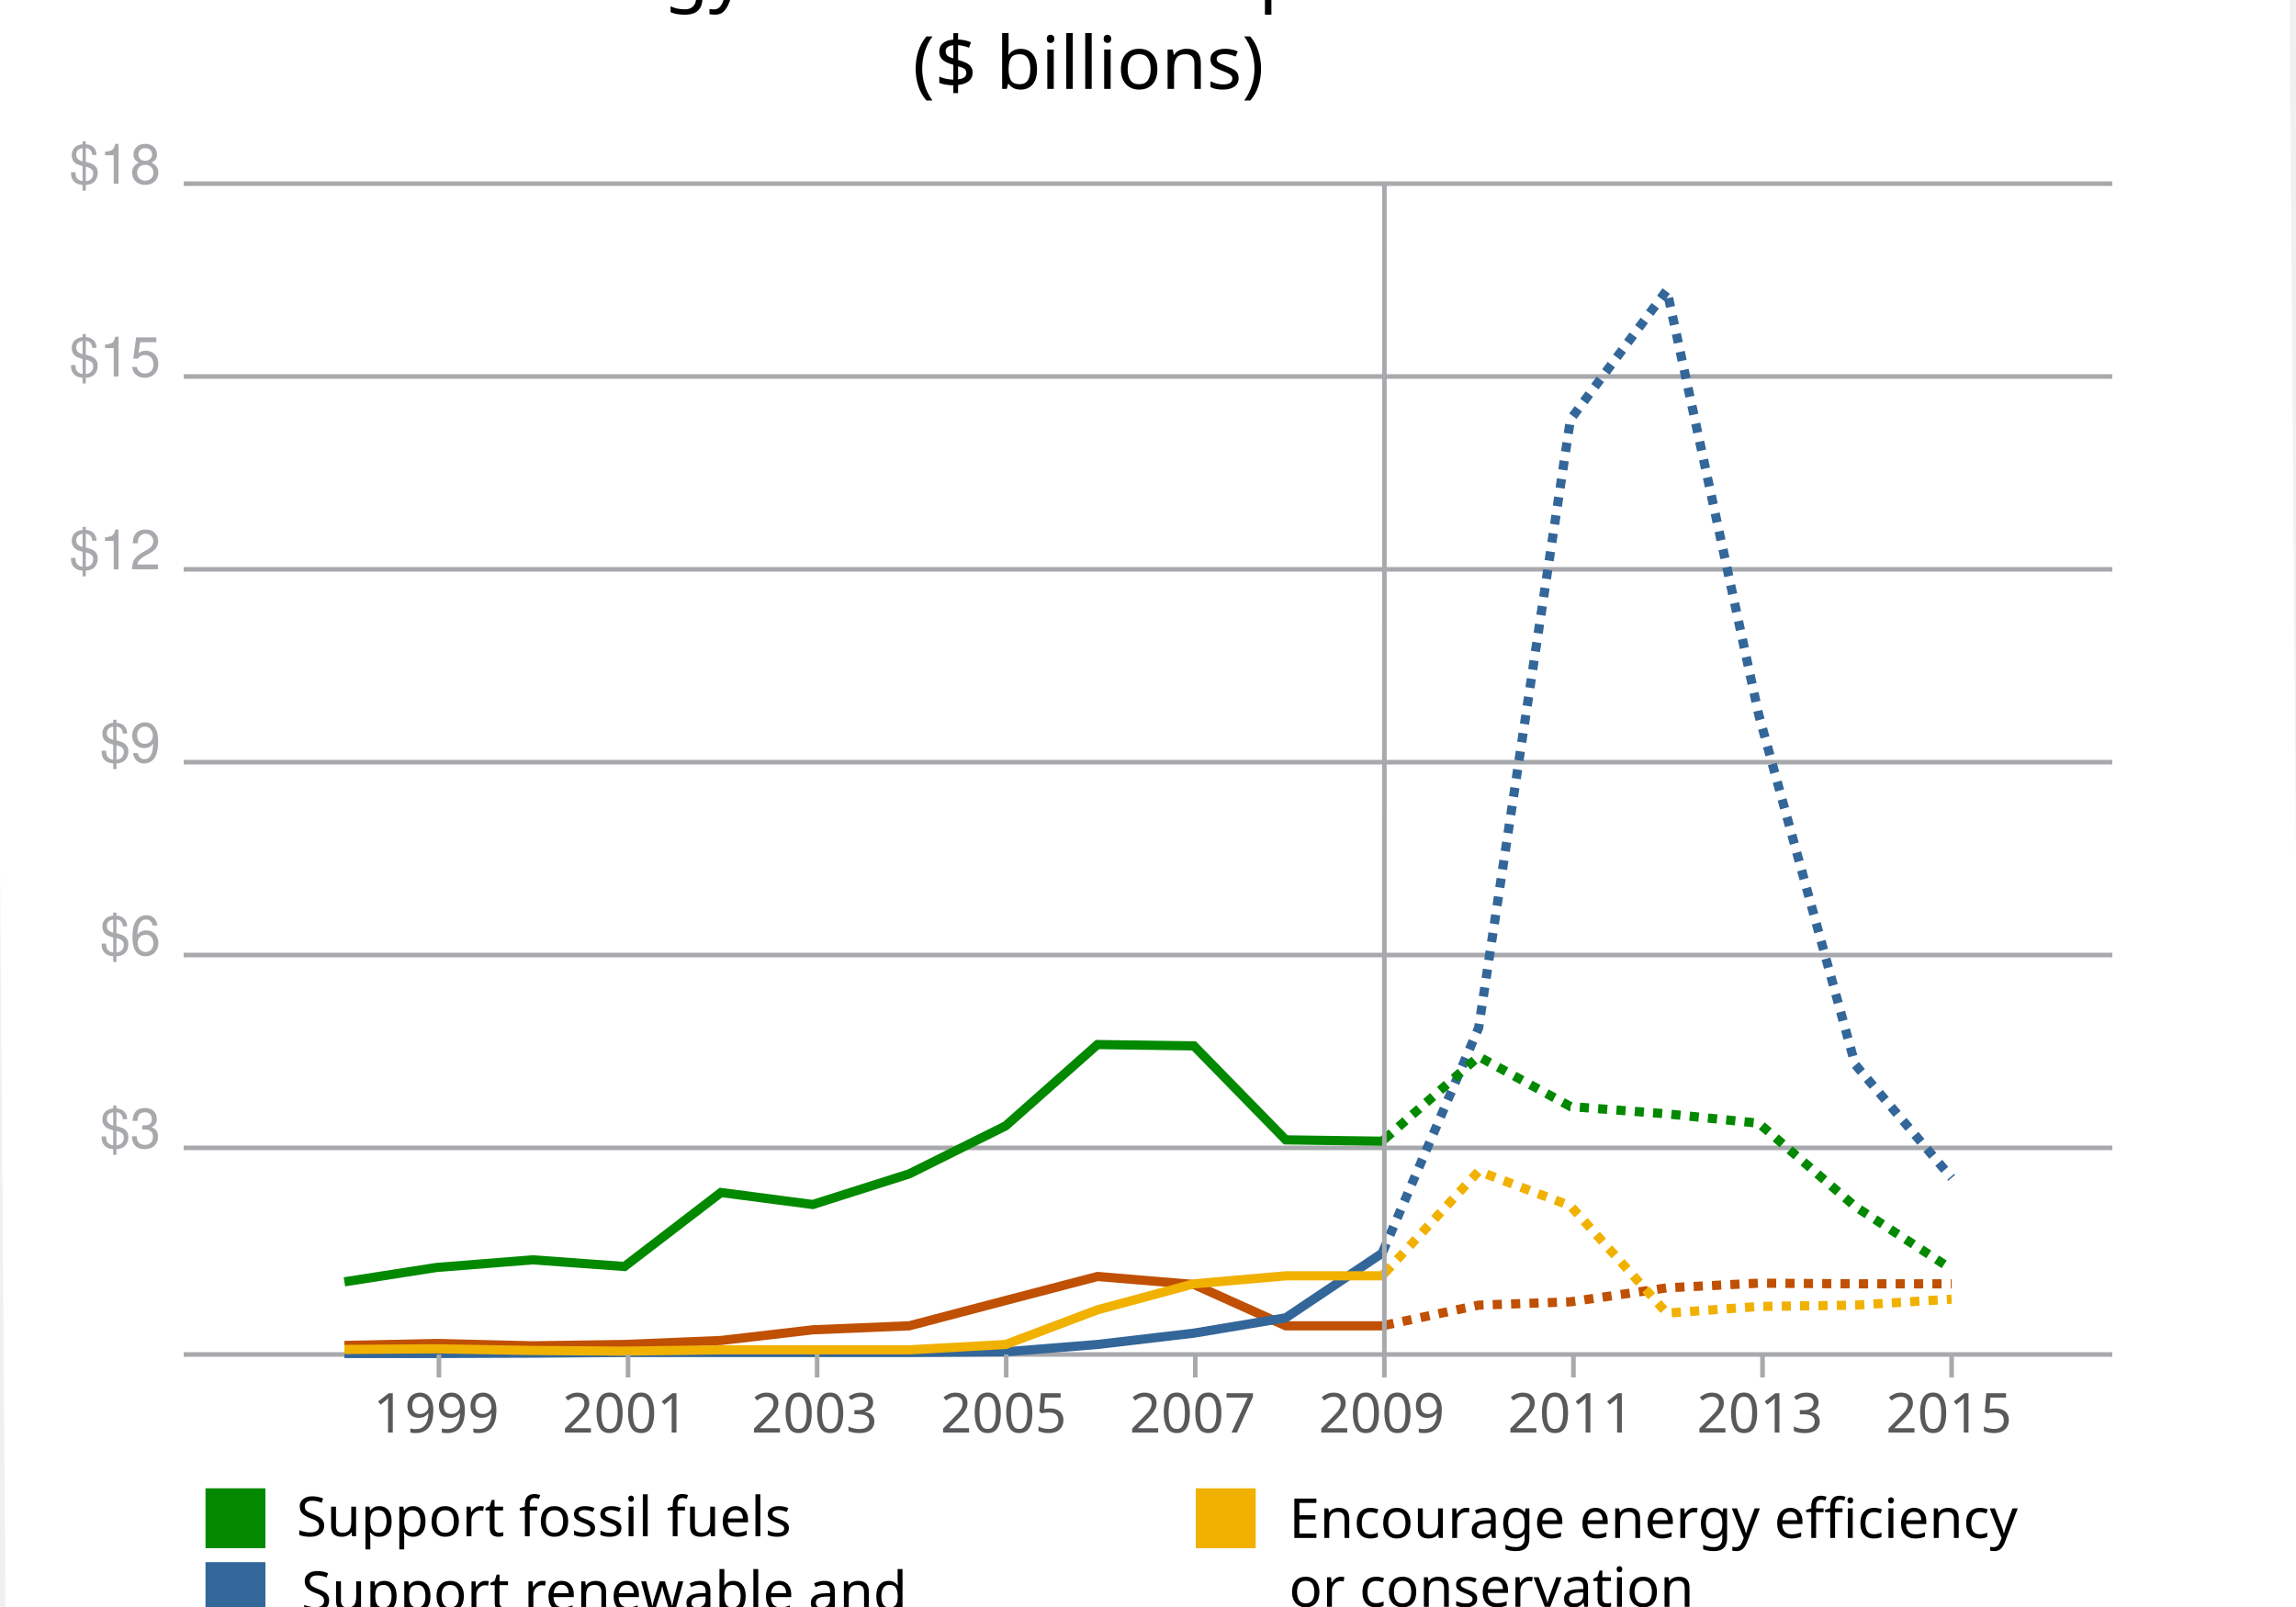
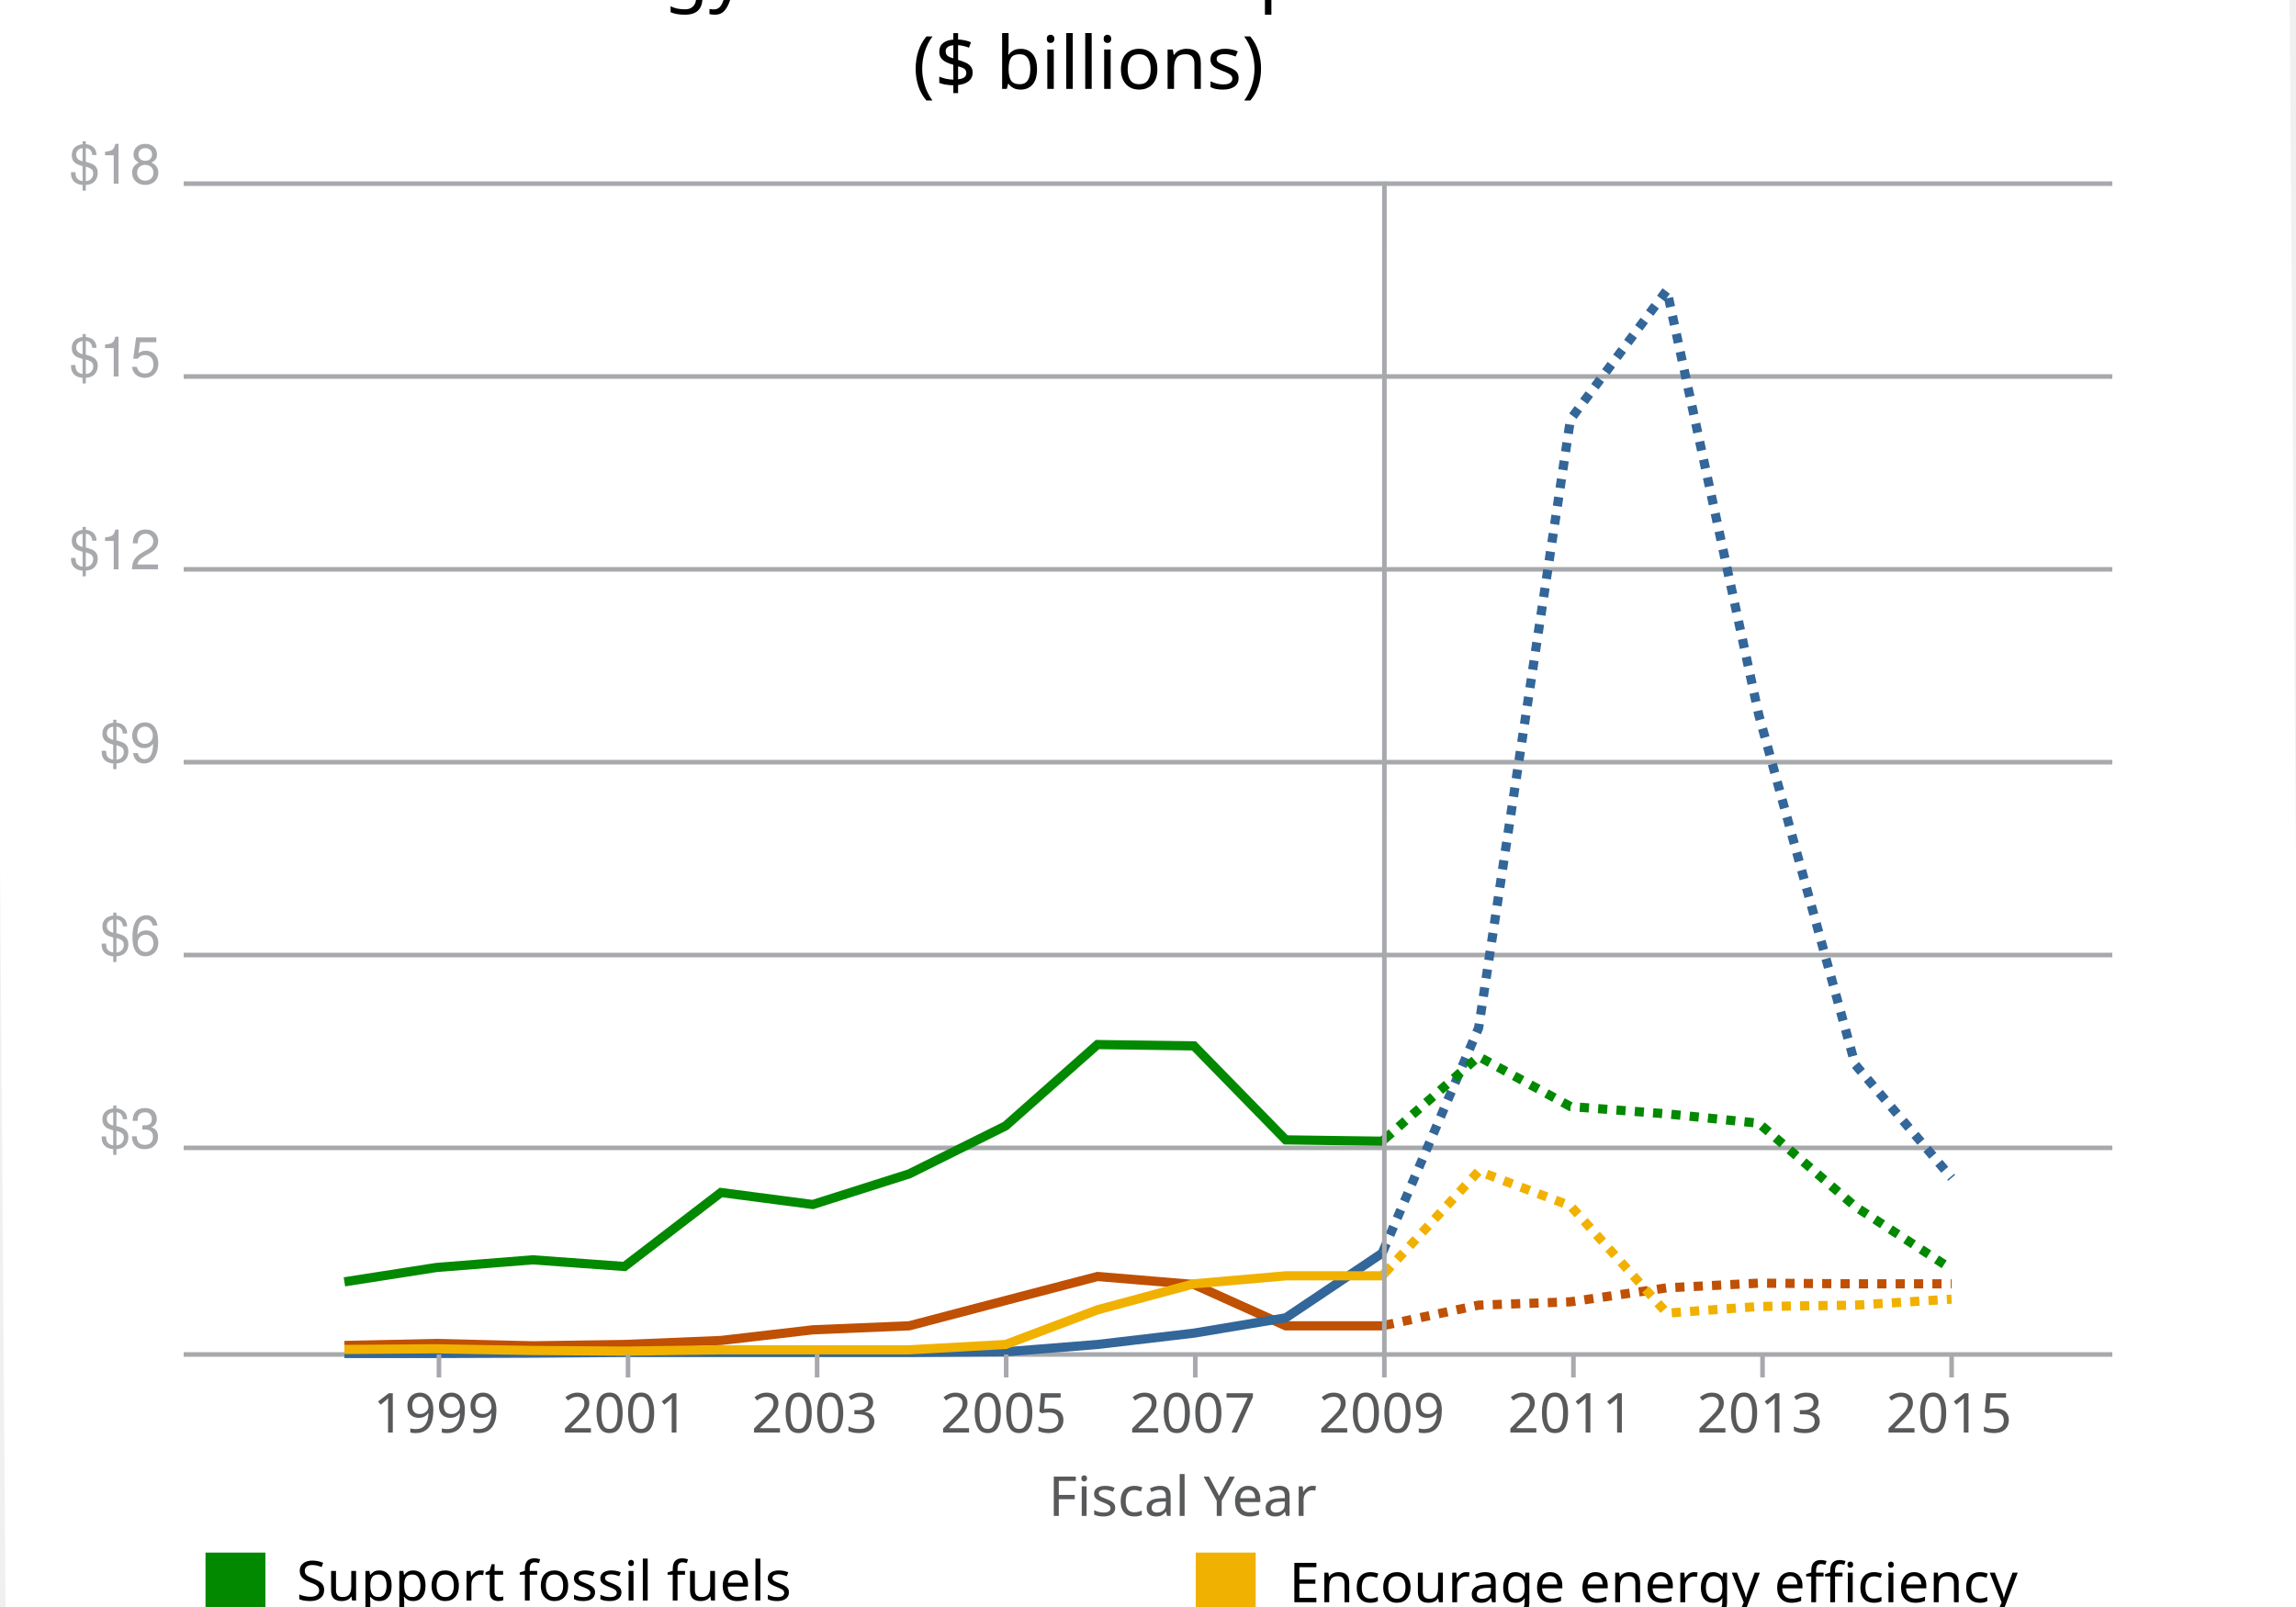
<svg xmlns="http://www.w3.org/2000/svg" height="350" version="1.1" width="500" id="svg2">
  <defs id="defs93">
    </defs>
  <style type="text/css" id="style4">
		

.x-axis-path, .y-gridline, .x-notch { fill:none; stroke: #a7a9ac; stroke-width:1; }



.y-gridline { stroke-width: 1; }

.y-axis-path, .y-axis-path2, .x-notch-left, .x-notch-right { display: none;}



.x-axis-label, .data-point-label {font-size: 12px; font-weight:normal; font-family: sans-serif; fill: #58595b; text-anchor:middle;}

.y-axis-label {font-size: 12px; font-family: helvetica; fill: #a7a9ac; text-anchor:end;}



.series-1-line { fill: none; stroke: #bf5004; stroke-width:2; }



.series-2-line { fill: none; stroke: #336699; stroke-width: 2;}

	</style>
  <rect height="416.224" width="500" x="-1.401" y="-20.175" id="rect6" style="fill:#ffffff" transform="matrix(1,0,0.00745681,0.9999722,0,0)" />
  <g id="x_axis" class="x-axis" transform="translate(40,40)">
    <path style="fill:none;stroke:#a7a9ac;stroke-width:1" id="path10" d="m 0,255 420,0" class="x-axis-path" />
    <path style="display:none" id="path12" d="M 0,255" class="x-notch-left" />
    <path style="display:none" id="path14" d="M 420,255" class="x-notch-right" />
  </g>
  <g id="y_axis" class="y-axis" transform="translate(40,40)">
    <path style="display:none" id="path17" d="M 0,255 0,0" class="y-axis-path" />
    <path id="path19" d="M 420,255 420,0" class="y-axis-path-2" />
    <path style="fill:none;stroke:#a7a9ac;stroke-width:1" id="path21" d="M 0,0 420,0" class="y-gridline" />
    <text style="font-size:12px;text-anchor:end;fill:#a7a9ac;font-family:helvetica" id="text23" y="0" x="-5" class="y-axis-label">$18</text>
    <path style="fill:none;stroke:#a7a9ac;stroke-width:1" id="path25" d="m 0,42 420,0" class="y-gridline" />
    <text style="font-size:12px;text-anchor:end;fill:#a7a9ac;font-family:helvetica" id="text27" y="42" x="-5" class="y-axis-label">$15</text>
    <path style="fill:none;stroke:#a7a9ac;stroke-width:1" id="path29" d="m 0,84 420,0" class="y-gridline" />
    <text style="font-size:12px;text-anchor:end;fill:#a7a9ac;font-family:helvetica" id="text31" y="84" x="-5" class="y-axis-label">$12</text>
    <path style="fill:none;stroke:#a7a9ac;stroke-width:1" id="path33" d="m 0,126 420,0" class="y-gridline" />
    <text style="font-size:12px;text-anchor:end;fill:#a7a9ac;font-family:helvetica" id="text35" y="126" x="-5" class="y-axis-label">$9</text>
    <path style="fill:none;stroke:#a7a9ac;stroke-width:1" id="path37" d="m 0,168 420,0" class="y-gridline" />
    <text style="font-size:12px;text-anchor:end;fill:#a7a9ac;font-family:helvetica" id="text39" y="168" x="-5" class="y-axis-label">$6</text>
    <path style="fill:none;stroke:#a7a9ac;stroke-width:1" id="path41" d="m 0,210 420,0" class="y-gridline" />
    <text style="font-size:12px;text-anchor:end;fill:#a7a9ac;font-family:helvetica" id="text43" y="210" x="-5" class="y-axis-label">$3</text>
  </g>
  <g id="g45" transform="translate(40,40)" style="fill:none;stroke:#000000;stroke-opacity:1">
    <path style="fill:none;stroke:#bf5004;stroke-width:2;stroke-opacity:1;fill-opacity:1;stroke-miterlimit:4;stroke-dasharray:2,2;stroke-dashoffset:0" d="M 301.534 288.644 L 322 284.258 L 342 283.532 L 363 280.484 L 383 279.468 L 404 279.613 L 425 279.613 " id="path3801" transform="translate(-40,-40)" />
    <path style="fill:none;stroke:#bf5004;stroke-width:2;stroke-opacity:1;fill-opacity:1" d="M 75 293.04 L 95 292.605 L 116 293.113 L 136 292.823 L 157 291.952 L 177 289.629 L 198 288.758 L 219 283.242 L 239 278.016 L 260 279.758 L 280 288.758 L 301 288.758 L 301.534 288.644 " id="path47" transform="translate(-40,-40)" />
    <path style="fill:none;stroke:#336699;stroke-width:2;stroke-opacity:1;fill-opacity:1;stroke-miterlimit:4;stroke-dasharray:2,2;stroke-dashoffset:0" d="M 301.11 272.679 L 322 223.872 L 342 91.343 L 363 63.182 L 383 155.648 L 404 231.856 L 425 256.533 " id="path3786" transform="translate(-40,-40)" />
    <path style="fill:none;stroke:#336699;stroke-width:2;stroke-opacity:1;fill-opacity:1" d="M 75 294.782 L 95 294.782 L 116 294.71 L 136 294.565 L 157 294.565 L 177 294.565 L 198 294.565 L 219 294.419 L 239 292.823 L 260 290.355 L 280 287.016 L 301 272.936 L 301.11 272.679 " id="path49" transform="translate(-40,-40)" />
    <path style="fill:none;stroke:#f1b100;stroke-opacity:1;stroke-width:2;stroke-miterlimit:4;stroke-dasharray:2,2;fill-opacity:1;stroke-dashoffset:0" d="M 301.57 277.253 L 322 255.081 L 342 262.63 L 363 286 L 383 284.549 L 404 284.258 L 425 282.952 " id="path3796" transform="translate(-40,-40)" />
    <path style="fill:none;stroke:#f1b100;stroke-opacity:1;stroke-width:2;stroke-miterlimit:4;stroke-dasharray:none;fill-opacity:1" d="M 75 293.911 L 95 293.766 L 116 294.129 L 136 294.274 L 157 293.984 L 177 293.984 L 198 293.984 L 219 292.823 L 239 285.274 L 260 279.613 L 280 277.871 L 301 277.871 L 301.57 277.253 " id="path51" transform="translate(-40,-40)" />
    <path style="fill:none;stroke:#028900;stroke-opacity:1;stroke-width:2;stroke-miterlimit:4;stroke-dasharray:2,2;fill-opacity:1;stroke-dashoffset:0" d="M 301.566 248.053 L 322 230.114 L 342 241.001 L 363 242.598 L 383 244.63 L 404 262.775 L 425 276.42 " id="path3791" transform="translate(-40,-40)" />
    <path style="fill:none;stroke:#028900;stroke-opacity:1;stroke-width:2;stroke-miterlimit:4;stroke-dasharray:none;fill-opacity:1" d="M 75 279.178 L 95 276.057 L 116 274.387 L 136 275.839 L 157 259.726 L 177 262.339 L 198 255.662 L 219 245.211 L 239 227.501 L 260 227.792 L 280 248.259 L 301 248.549 L 301.566 248.053 " id="path53" transform="translate(-40,-40)" />
  </g>
  <text style="font-size:12px;font-weight:normal;text-anchor:middle;fill:#58595b;font-family:sans-serif" id="text55" y="312" x="95" class="x-axis-label">1999</text>
  <path style="fill:none;stroke:#a7a9ac;stroke-width:1" id="path57" d="m 95.588,295 0,5" class="x-notch" />
  <text style="font-size:12px;font-weight:normal;text-anchor:middle;fill:#58595b;font-family:sans-serif" id="text59" y="312" x="136.176" class="x-axis-label">2001</text>
  <path style="fill:none;stroke:#a7a9ac;stroke-width:1" id="path61" d="m 136.765,295 0,5" class="x-notch" />
  <text style="font-size:12px;font-weight:normal;text-anchor:middle;fill:#58595b;font-family:sans-serif" id="text63" y="312" x="177.353" class="x-axis-label">2003</text>
  <path style="fill:none;stroke:#a7a9ac;stroke-width:1" id="path65" d="m 177.941,295 0,5" class="x-notch" />
  <text style="font-size:12px;font-weight:normal;text-anchor:middle;fill:#58595b;font-family:sans-serif" id="text67" y="312" x="218.529" class="x-axis-label">2005</text>
  <path style="fill:none;stroke:#a7a9ac;stroke-width:1" id="path69" d="m 219.118,295 0,5" class="x-notch" />
  <text style="font-size:12px;font-weight:normal;text-anchor:middle;fill:#58595b;font-family:sans-serif" id="text71" y="312" x="259.706" class="x-axis-label">2007</text>
  <path style="fill:none;stroke:#a7a9ac;stroke-width:1" id="path73" d="m 260.294,295 0,5" class="x-notch" />
  <text style="font-size:12px;font-weight:normal;text-anchor:middle;fill:#58595b;font-family:sans-serif" id="text75" y="312" x="300.882" class="x-axis-label">2009</text>
  <path style="fill:none;stroke:#a7a9ac;stroke-width:1" id="path77" d="M 301.486,39.56 301.471,300" class="x-notch" />
  <text style="font-size:12px;font-weight:normal;text-anchor:middle;fill:#58595b;font-family:sans-serif" id="text79" y="312" x="342.059" class="x-axis-label">2011</text>
  <path style="fill:none;stroke:#a7a9ac;stroke-width:1" id="path81" d="m 342.647,295 0,5" class="x-notch" />
  <text style="font-size:12px;font-weight:normal;text-anchor:middle;fill:#58595b;font-family:sans-serif" id="text83" y="312" x="383.235" class="x-axis-label">2013</text>
  <path style="fill:none;stroke:#a7a9ac;stroke-width:1" id="path85" d="m 383.824,295 0,5" class="x-notch" />
  <text style="font-size:12px;font-weight:normal;text-anchor:middle;fill:#58595b;font-family:sans-serif" id="text87" y="312" x="424.412" class="x-axis-label">2015</text>
  <path style="fill:none;stroke:#a7a9ac;stroke-width:1" id="path89" d="m 425,295 0,5" class="x-notch" />
-   <g id="g3873" transform="translate(-169.3931,332.6259)">
+   <g id="g3873" transform="translate(-169.3931,346.6259)">
    <g id="g3800" transform="translate(130.6693,-334.1304)">
      <rect style="fill:#028900;fill-opacity:1;stroke:none" id="rect3675" width="13.043" height="13.043" x="83.478" y="325.652" />
      <rect style="fill:#336699;fill-opacity:1;stroke:none" id="rect3675-3" width="13.043" height="13.043" x="83.478" y="341.739" />
      <text xml:space="preserve" style="font-size:12px;font-style:normal;font-weight:normal;fill:#000000;fill-opacity:1;stroke:none;font-family:sans;-inkscape-font-specification:sans" x="103.284" y="336.087" id="text3739">
        <tspan id="tspan3741" x="103.284" y="336.087">Support fossil fuels</tspan>
      </text>
      <text xml:space="preserve" style="font-size:12px;font-style:normal;font-weight:normal;fill:#000000;fill-opacity:1;stroke:none;font-family:sans;-inkscape-font-specification:sans" x="104.368" y="352.361" id="text3739-3">
        <tspan x="104.368" y="352.361" id="tspan2885">Support renewable and </tspan>
        <tspan x="104.368" y="367.361" id="tspan2889">alternative fuels</tspan>
        <tspan x="104.368" y="382.361" id="tspan3790" />
      </text>
    </g>
    <rect y="-8.478" x="429.8" height="13.043" width="13.043" id="rect3675-5" style="fill:#f1b100;fill-opacity:1;stroke:none" />
    <rect y="23.609" x="429.8" height="13.043" width="13.043" id="rect3675-1" style="fill:#bf5004;fill-opacity:1;stroke:none" />
    <text id="text3739-1" y="2.33" x="450.11" style="font-size:12px;font-style:normal;font-weight:normal;fill:#000000;fill-opacity:1;stroke:none;font-family:sans;-inkscape-font-specification:sans" xml:space="preserve">
      <tspan y="2.33" x="450.11" id="tspan3741-2">Encourage energy efficiency </tspan>
      <tspan id="tspan2881" y="17.33" x="450.11">or conservation</tspan>
    </text>
    <text id="text3739-4" y="34.604" x="449.606" style="font-size:12px;font-style:normal;font-weight:normal;fill:#000000;fill-opacity:1;stroke:none;font-family:sans;-inkscape-font-specification:sans" xml:space="preserve">
      <tspan y="34.604" x="449.606" id="tspan3741-7">Multi-use</tspan>
    </text>
  </g>
  <text xml:space="preserve" style="font-size:16px;font-style:normal;font-weight:normal;text-align:center;text-anchor:middle;fill:#000000;fill-opacity:1;stroke:none;font-family:sans;-inkscape-font-specification:sans" x="243.25" y="-0.643" id="text3890">
    <tspan id="tspan3892" x="243.25" y="-0.643">Energy Related Tax Expenditures</tspan>
    <tspan x="243.25" y="19.357" id="tspan3894">($ billions)</tspan>
  </text>
+   <text class="x-axis-label" x="257.542" y="330.161" id="text57-6" style="font-size:12px;font-weight:normal;text-anchor:middle;fill:#58595b;font-family:sans-serif">Fiscal Year</text>
</svg>
